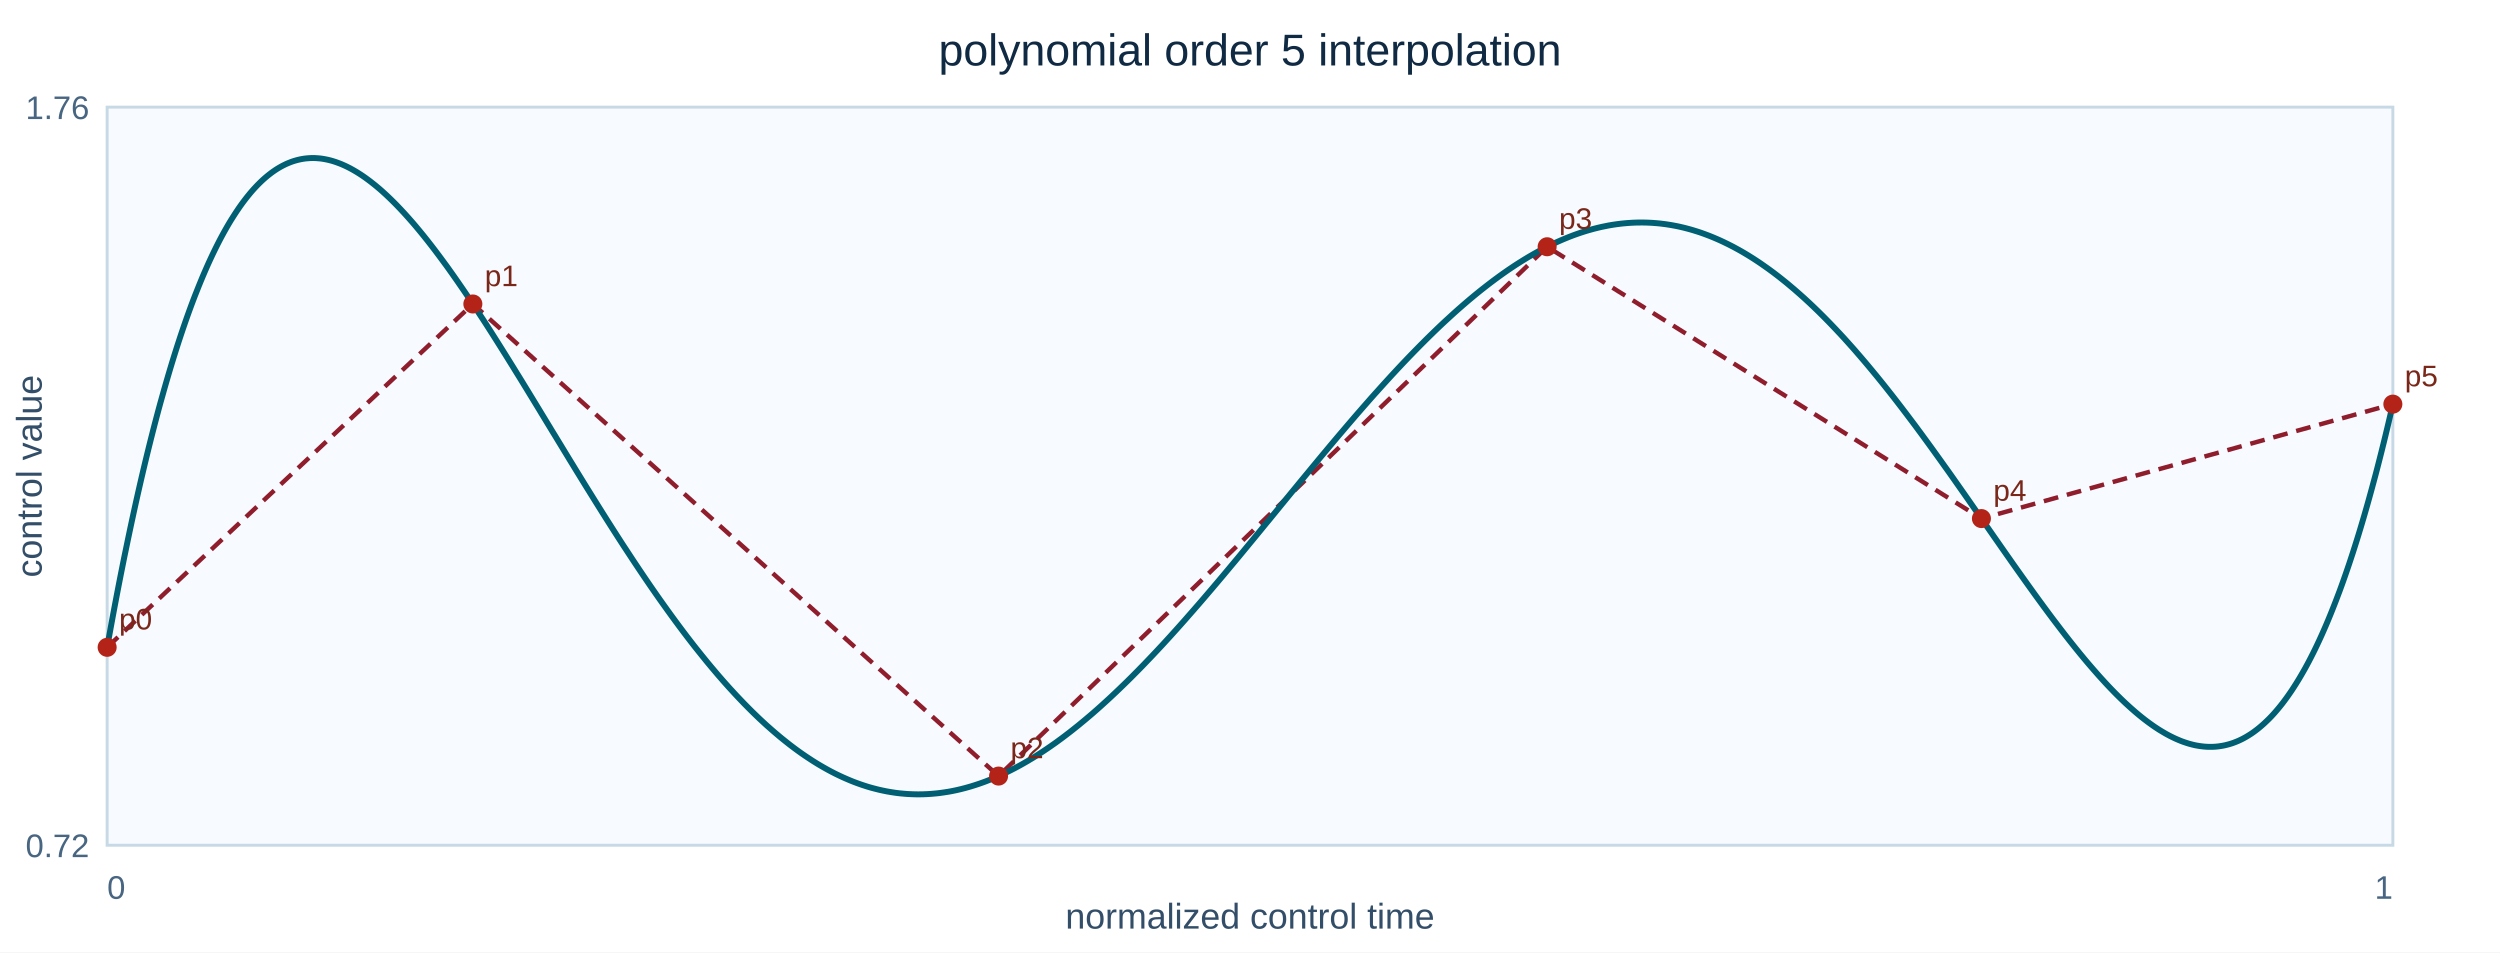
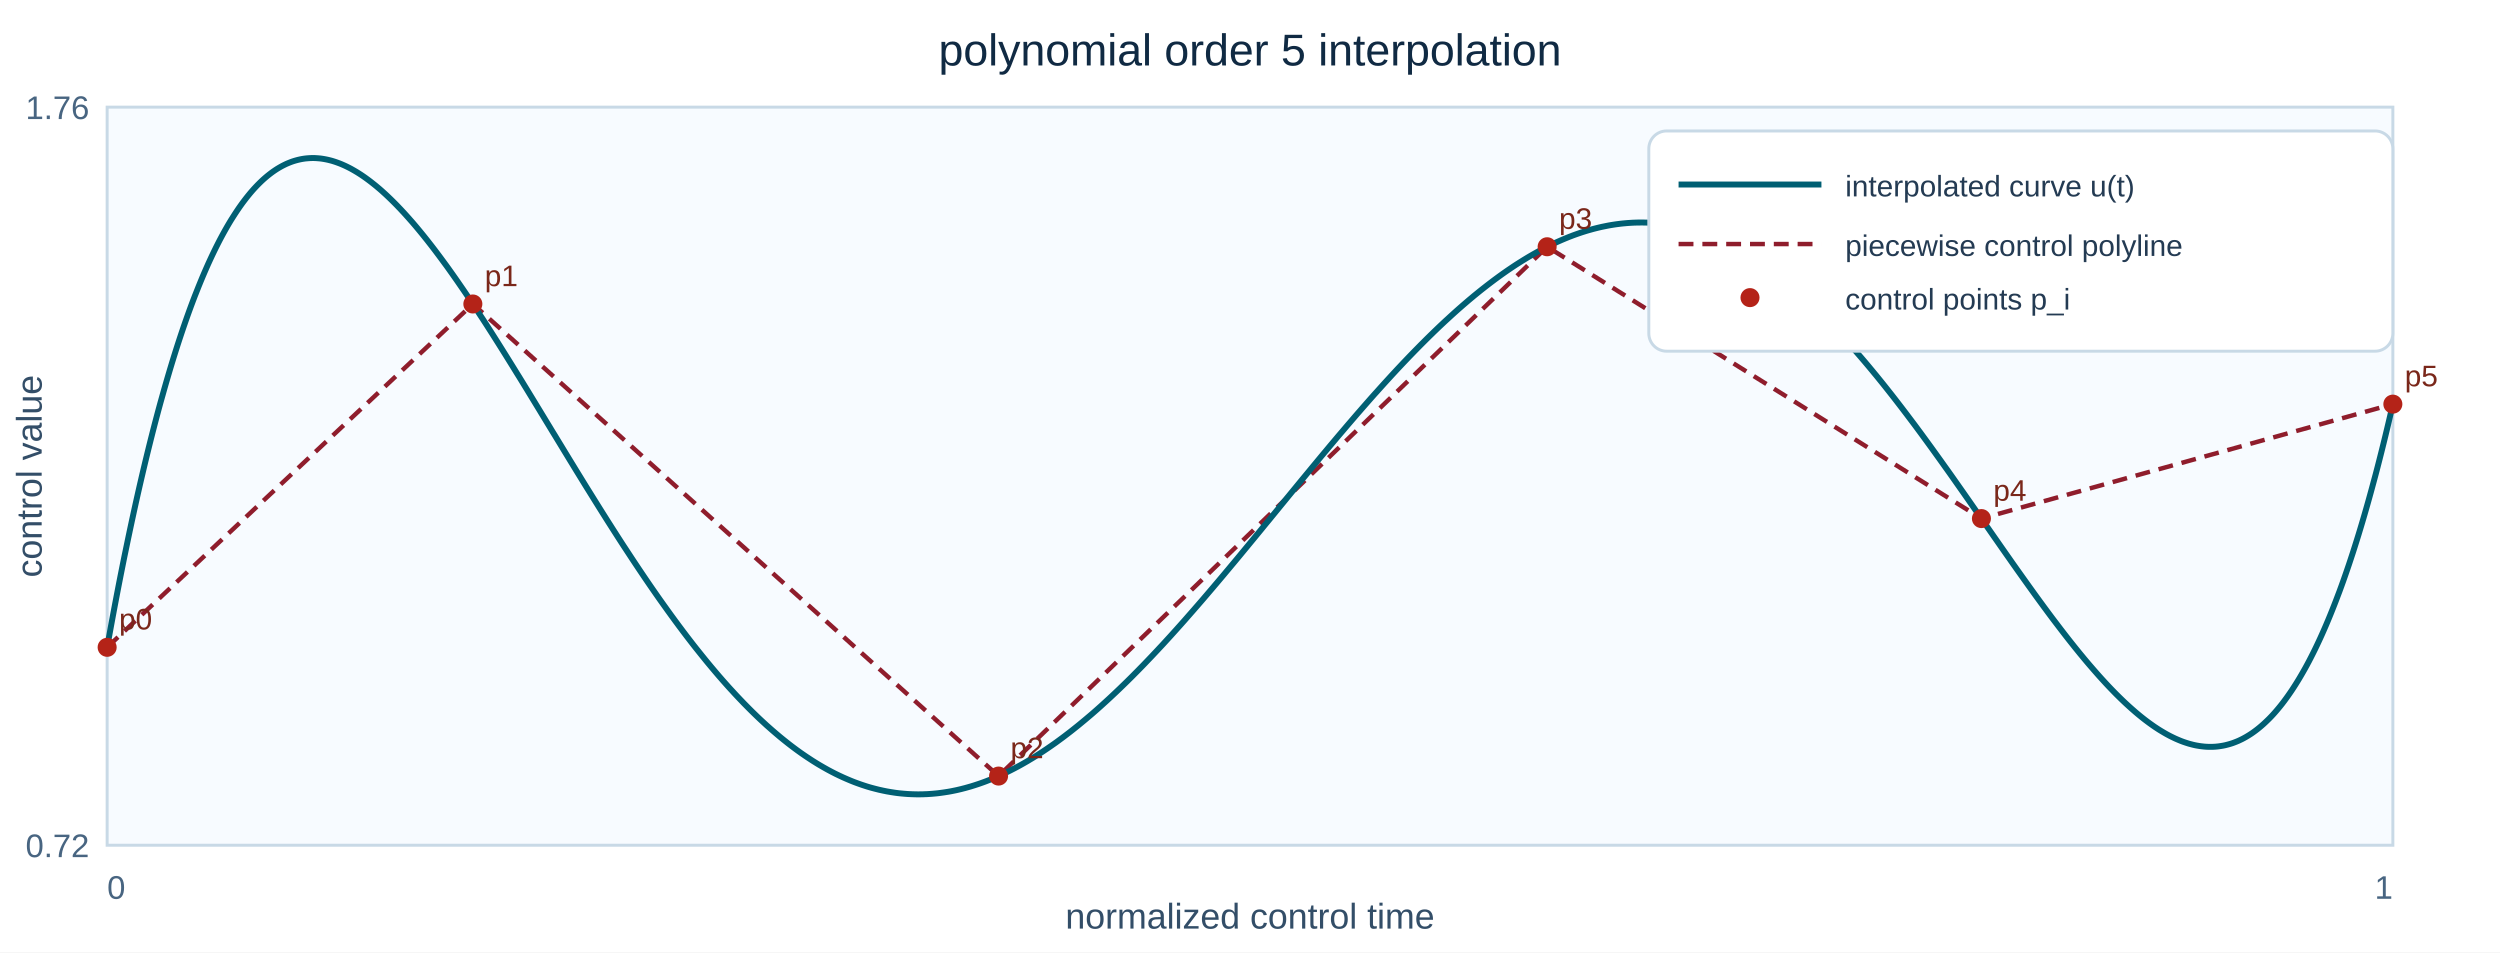
<svg xmlns="http://www.w3.org/2000/svg" width="840" height="320" viewBox="0 0 840 320">
  <rect x="0" y="0" width="840" height="320" fill="#ffffff" />
  <rect x="36" y="36" width="768" height="248" fill="#f7fbff" stroke="#c8d9e6" />
  <polyline fill="none" stroke="#8f1d2c" stroke-width="1.5" stroke-dasharray="5 3" points="36.00,217.50 158.88,102.14 335.52,260.76 519.84,82.91 665.76,174.24 804.00,135.79" />
  <polyline fill="none" stroke="#005f73" stroke-width="2" points="36.00,217.50 36.64,213.94 37.28,210.43 37.92,206.97 38.56,203.55 39.20,200.18 39.84,196.86 40.48,193.59 41.12,190.37 41.76,187.19 42.41,184.06 43.05,180.97 43.69,177.93 44.33,174.94 44.97,171.99 45.61,169.08 46.25,166.22 46.89,163.40 47.53,160.63 48.17,157.90 48.81,155.21 49.45,152.57 50.09,149.97 50.73,147.41 51.37,144.89 52.01,142.41 52.65,139.98 53.29,137.58 53.93,135.23 54.58,132.92 55.22,130.64 55.86,128.41 56.50,126.22 57.14,124.06 57.78,121.94 58.42,119.87 59.06,117.83 59.70,115.82 60.34,113.86 60.98,111.93 61.62,110.04 62.26,108.19 62.90,106.37 63.54,104.59 64.18,102.84 64.82,101.13 65.46,99.46 66.11,97.82 66.75,96.21 67.39,94.64 68.03,93.10 68.67,91.60 69.31,90.13 69.95,88.69 70.59,87.29 71.23,85.92 71.87,84.58 72.51,83.27 73.15,82.00 73.79,80.75 74.43,79.54 75.07,78.36 75.71,77.21 76.35,76.09 76.99,75.00 77.63,73.94 78.28,72.91 78.92,71.91 79.56,70.94 80.20,69.99 80.84,69.08 81.48,68.19 82.12,67.34 82.76,66.51 83.40,65.71 84.04,64.93 84.68,64.18 85.32,63.46 85.96,62.77 86.60,62.10 87.24,61.46 87.88,60.84 88.52,60.25 89.16,59.69 89.80,59.15 90.45,58.63 91.09,58.14 91.73,57.67 92.37,57.23 93.01,56.81 93.65,56.42 94.29,56.05 94.93,55.70 95.57,55.38 96.21,55.07 96.85,54.80 97.49,54.54 98.13,54.30 98.77,54.09 99.41,53.90 100.05,53.73 100.69,53.58 101.33,53.45 101.97,53.34 102.62,53.25 103.26,53.19 103.90,53.14 104.54,53.11 105.18,53.10 105.82,53.11 106.46,53.15 107.10,53.20 107.74,53.26 108.38,53.35 109.02,53.46 109.66,53.58 110.30,53.72 110.94,53.88 111.58,54.05 112.22,54.25 112.86,54.46 113.50,54.69 114.15,54.93 114.79,55.19 115.43,55.47 116.07,55.76 116.71,56.07 117.35,56.39 117.99,56.73 118.63,57.09 119.27,57.46 119.91,57.84 120.55,58.24 121.19,58.65 121.83,59.08 122.47,59.52 123.11,59.98 123.75,60.45 124.39,60.93 125.03,61.43 125.67,61.94 126.32,62.46 126.96,63.00 127.60,63.54 128.24,64.10 128.88,64.68 129.52,65.26 130.16,65.86 130.80,66.47 131.44,67.09 132.08,67.72 132.72,68.36 133.36,69.01 134.00,69.68 134.64,70.35 135.28,71.04 135.92,71.73 136.56,72.44 137.20,73.15 137.84,73.88 138.49,74.61 139.13,75.36 139.77,76.11 140.41,76.88 141.05,77.65 141.69,78.43 142.33,79.22 142.97,80.02 143.61,80.82 144.25,81.64 144.89,82.46 145.53,83.29 146.17,84.13 146.81,84.98 147.45,85.83 148.09,86.69 148.73,87.56 149.37,88.43 150.02,89.31 150.66,90.20 151.30,91.10 151.94,92.00 152.58,92.91 153.22,93.82 153.86,94.74 154.50,95.67 155.14,96.60 155.78,97.53 156.42,98.47 157.06,99.42 157.70,100.37 158.34,101.33 158.98,102.29 159.62,103.26 160.26,104.23 160.90,105.21 161.54,106.19 162.19,107.17 162.83,108.16 163.47,109.15 164.11,110.15 164.75,111.15 165.39,112.15 166.03,113.16 166.67,114.17 167.31,115.18 167.95,116.20 168.59,117.22 169.23,118.24 169.87,119.26 170.51,120.29 171.15,121.32 171.79,122.35 172.43,123.38 173.07,124.42 173.71,125.46 174.36,126.50 175.00,127.54 175.64,128.58 176.28,129.63 176.92,130.67 177.56,131.72 178.20,132.77 178.84,133.82 179.48,134.87 180.12,135.92 180.76,136.97 181.40,138.02 182.04,139.08 182.68,140.13 183.32,141.19 183.96,142.24 184.60,143.29 185.24,144.35 185.88,145.40 186.53,146.45 187.17,147.51 187.81,148.56 188.45,149.61 189.09,150.67 189.73,151.72 190.37,152.77 191.01,153.82 191.65,154.87 192.29,155.91 192.93,156.96 193.57,158.01 194.21,159.05 194.85,160.09 195.49,161.13 196.13,162.17 196.77,163.21 197.41,164.24 198.06,165.28 198.70,166.31 199.34,167.34 199.98,168.37 200.62,169.39 201.26,170.42 201.90,171.44 202.54,172.46 203.18,173.47 203.82,174.49 204.46,175.50 205.10,176.50 205.74,177.51 206.38,178.51 207.02,179.51 207.66,180.51 208.30,181.50 208.94,182.49 209.58,183.48 210.23,184.46 210.87,185.44 211.51,186.41 212.15,187.39 212.79,188.36 213.43,189.32 214.07,190.28 214.71,191.24 215.35,192.19 215.99,193.14 216.63,194.09 217.27,195.03 217.91,195.97 218.55,196.90 219.19,197.83 219.83,198.75 220.47,199.67 221.11,200.59 221.75,201.50 222.40,202.41 223.04,203.31 223.68,204.20 224.32,205.10 224.96,205.98 225.60,206.87 226.24,207.74 226.88,208.62 227.52,209.48 228.16,210.35 228.80,211.20 229.44,212.06 230.08,212.90 230.72,213.75 231.36,214.58 232.00,215.41 232.64,216.24 233.28,217.06 233.92,217.87 234.57,218.68 235.21,219.48 235.85,220.28 236.49,221.07 237.13,221.86 237.77,222.64 238.41,223.41 239.05,224.18 239.69,224.94 240.33,225.70 240.97,226.45 241.61,227.20 242.25,227.93 242.89,228.67 243.53,229.39 244.17,230.11 244.81,230.83 245.45,231.53 246.10,232.23 246.74,232.93 247.38,233.62 248.02,234.30 248.66,234.97 249.30,235.64 249.94,236.31 250.58,236.96 251.22,237.61 251.86,238.25 252.50,238.89 253.14,239.52 253.78,240.14 254.42,240.76 255.06,241.37 255.70,241.97 256.34,242.56 256.98,243.15 257.62,243.74 258.27,244.31 258.91,244.88 259.55,245.44 260.19,245.99 260.83,246.54 261.47,247.08 262.11,247.62 262.75,248.14 263.39,248.66 264.03,249.17 264.67,249.68 265.31,250.18 265.95,250.67 266.59,251.15 267.23,251.63 267.87,252.10 268.51,252.56 269.15,253.02 269.79,253.46 270.44,253.91 271.08,254.34 271.72,254.76 272.36,255.18 273.00,255.60 273.64,256.00 274.28,256.40 274.92,256.79 275.56,257.17 276.20,257.54 276.84,257.91 277.48,258.27 278.12,258.63 278.76,258.97 279.40,259.31 280.04,259.64 280.68,259.97 281.32,260.28 281.96,260.59 282.61,260.89 283.25,261.19 283.89,261.47 284.53,261.75 285.17,262.02 285.81,262.29 286.45,262.55 287.09,262.80 287.73,263.04 288.37,263.27 289.01,263.50 289.65,263.72 290.29,263.93 290.93,264.14 291.57,264.34 292.21,264.53 292.85,264.71 293.49,264.88 294.14,265.05 294.78,265.21 295.42,265.37 296.06,265.51 296.70,265.65 297.34,265.78 297.98,265.91 298.62,266.02 299.26,266.13 299.90,266.23 300.54,266.33 301.18,266.42 301.82,266.50 302.46,266.57 303.10,266.63 303.74,266.69 304.38,266.74 305.02,266.79 305.66,266.82 306.31,266.85 306.95,266.87 307.59,266.89 308.23,266.90 308.87,266.90 309.51,266.89 310.15,266.88 310.79,266.85 311.43,266.83 312.07,266.79 312.71,266.75 313.35,266.70 313.99,266.64 314.63,266.58 315.27,266.51 315.91,266.43 316.55,266.34 317.19,266.25 317.83,266.15 318.48,266.05 319.12,265.94 319.76,265.82 320.40,265.69 321.04,265.56 321.68,265.42 322.32,265.27 322.96,265.12 323.60,264.95 324.24,264.79 324.88,264.61 325.52,264.43 326.16,264.25 326.80,264.05 327.44,263.85 328.08,263.64 328.72,263.43 329.36,263.21 330.01,262.98 330.65,262.75 331.29,262.51 331.93,262.26 332.57,262.01 333.21,261.75 333.85,261.49 334.49,261.21 335.13,260.93 335.77,260.65 336.41,260.36 337.05,260.06 337.69,259.76 338.33,259.45 338.97,259.13 339.61,258.81 340.25,258.48 340.89,258.15 341.53,257.81 342.18,257.46 342.82,257.11 343.46,256.75 344.10,256.39 344.74,256.02 345.38,255.65 346.02,255.26 346.66,254.88 347.30,254.49 347.94,254.09 348.58,253.68 349.22,253.27 349.86,252.86 350.50,252.44 351.14,252.01 351.78,251.58 352.42,251.14 353.06,250.70 353.70,250.25 354.35,249.80 354.99,249.34 355.63,248.87 356.27,248.40 356.91,247.93 357.55,247.45 358.19,246.96 358.83,246.47 359.47,245.98 360.11,245.48 360.75,244.97 361.39,244.46 362.03,243.95 362.67,243.43 363.31,242.90 363.95,242.37 364.59,241.84 365.23,241.30 365.87,240.76 366.52,240.21 367.16,239.66 367.80,239.10 368.44,238.54 369.08,237.97 369.72,237.40 370.36,236.82 371.00,236.24 371.64,235.66 372.28,235.07 372.92,234.48 373.56,233.88 374.20,233.28 374.84,232.68 375.48,232.07 376.12,231.46 376.76,230.84 377.40,230.22 378.05,229.59 378.69,228.97 379.33,228.33 379.97,227.70 380.61,227.06 381.25,226.41 381.89,225.77 382.53,225.12 383.17,224.46 383.81,223.81 384.45,223.15 385.09,222.48 385.73,221.81 386.37,221.14 387.01,220.47 387.65,219.79 388.29,219.11 388.93,218.43 389.57,217.74 390.22,217.05 390.86,216.36 391.50,215.66 392.14,214.96 392.78,214.26 393.42,213.56 394.06,212.85 394.70,212.14 395.34,211.43 395.98,210.71 396.62,210.00 397.26,209.28 397.90,208.56 398.54,207.83 399.18,207.10 399.82,206.37 400.46,205.64 401.10,204.91 401.74,204.17 402.39,203.43 403.03,202.69 403.67,201.95 404.31,201.21 404.95,200.46 405.59,199.71 406.23,198.96 406.87,198.21 407.51,197.46 408.15,196.70 408.79,195.95 409.43,195.19 410.07,194.43 410.71,193.67 411.35,192.91 411.99,192.14 412.63,191.38 413.27,190.61 413.91,189.84 414.56,189.07 415.20,188.30 415.84,187.53 416.48,186.76 417.12,185.98 417.76,185.21 418.40,184.43 419.04,183.66 419.68,182.88 420.32,182.10 420.96,181.33 421.60,180.55 422.24,179.77 422.88,178.99 423.52,178.21 424.16,177.43 424.80,176.64 425.44,175.86 426.09,175.08 426.73,174.30 427.37,173.51 428.01,172.73 428.65,171.95 429.29,171.17 429.93,170.38 430.57,169.60 431.21,168.82 431.85,168.04 432.49,167.25 433.13,166.47 433.77,165.69 434.41,164.91 435.05,164.13 435.69,163.35 436.33,162.57 436.97,161.79 437.61,161.01 438.26,160.23 438.90,159.45 439.54,158.68 440.18,157.90 440.82,157.12 441.46,156.35 442.10,155.58 442.74,154.80 443.38,154.03 444.02,153.26 444.66,152.49 445.30,151.73 445.94,150.96 446.58,150.19 447.22,149.43 447.86,148.67 448.50,147.91 449.14,147.15 449.78,146.39 450.43,145.63 451.07,144.88 451.71,144.13 452.35,143.37 452.99,142.62 453.63,141.88 454.27,141.13 454.91,140.39 455.55,139.64 456.19,138.90 456.83,138.17 457.47,137.43 458.11,136.70 458.75,135.97 459.39,135.24 460.03,134.51 460.67,133.78 461.31,133.06 461.95,132.34 462.60,131.63 463.24,130.91 463.88,130.20 464.52,129.49 465.16,128.78 465.80,128.08 466.44,127.38 467.08,126.68 467.72,125.98 468.36,125.29 469.00,124.60 469.64,123.91 470.28,123.23 470.92,122.55 471.56,121.87 472.20,121.20 472.84,120.53 473.48,119.86 474.13,119.19 474.77,118.53 475.41,117.87 476.05,117.22 476.69,116.57 477.33,115.92 477.97,115.28 478.61,114.64 479.25,114.00 479.89,113.37 480.53,112.74 481.17,112.12 481.81,111.49 482.45,110.88 483.09,110.26 483.73,109.65 484.37,109.05 485.01,108.45 485.65,107.85 486.30,107.26 486.94,106.67 487.58,106.08 488.22,105.50 488.86,104.92 489.50,104.35 490.14,103.78 490.78,103.22 491.42,102.66 492.06,102.11 492.70,101.56 493.34,101.01 493.98,100.47 494.62,99.94 495.26,99.40 495.90,98.88 496.54,98.36 497.18,97.84 497.82,97.33 498.47,96.82 499.11,96.32 499.75,95.82 500.39,95.33 501.03,94.84 501.67,94.36 502.31,93.88 502.95,93.41 503.59,92.94 504.23,92.48 504.87,92.02 505.51,91.57 506.15,91.12 506.79,90.68 507.43,90.25 508.07,89.82 508.71,89.39 509.35,88.97 509.99,88.56 510.64,88.15 511.28,87.75 511.92,87.35 512.56,86.96 513.20,86.57 513.84,86.19 514.48,85.82 515.12,85.45 515.76,85.09 516.40,84.73 517.04,84.38 517.68,84.03 518.32,83.69 518.96,83.36 519.60,83.03 520.24,82.71 520.88,82.39 521.52,82.09 522.17,81.78 522.81,81.48 523.45,81.19 524.09,80.91 524.73,80.63 525.37,80.36 526.01,80.09 526.65,79.83 527.29,79.57 527.93,79.33 528.57,79.08 529.21,78.85 529.85,78.62 530.49,78.40 531.13,78.18 531.77,77.97 532.41,77.77 533.05,77.57 533.69,77.38 534.34,77.20 534.98,77.02 535.62,76.85 536.26,76.69 536.90,76.53 537.54,76.38 538.18,76.23 538.82,76.10 539.46,75.97 540.10,75.84 540.74,75.72 541.38,75.61 542.02,75.51 542.66,75.41 543.30,75.32 543.94,75.24 544.58,75.16 545.22,75.09 545.86,75.03 546.51,74.97 547.15,74.92 547.79,74.88 548.43,74.84 549.07,74.81 549.71,74.79 550.35,74.77 550.99,74.77 551.63,74.76 552.27,74.77 552.91,74.78 553.55,74.80 554.19,74.83 554.83,74.86 555.47,74.90 556.11,74.95 556.75,75.00 557.39,75.06 558.04,75.13 558.68,75.21 559.32,75.29 559.96,75.38 560.60,75.48 561.24,75.58 561.88,75.69 562.52,75.81 563.16,75.93 563.80,76.06 564.44,76.20 565.08,76.35 565.72,76.50 566.36,76.66 567.00,76.83 567.64,77.00 568.28,77.18 568.92,77.37 569.56,77.57 570.21,77.77 570.85,77.98 571.49,78.19 572.13,78.42 572.77,78.65 573.41,78.89 574.05,79.13 574.69,79.38 575.33,79.64 575.97,79.91 576.61,80.18 577.25,80.46 577.89,80.74 578.53,81.04 579.17,81.34 579.81,81.65 580.45,81.96 581.09,82.28 581.73,82.61 582.38,82.94 583.02,83.29 583.66,83.64 584.30,83.99 584.94,84.35 585.58,84.72 586.22,85.10 586.86,85.48 587.50,85.87 588.14,86.27 588.78,86.67 589.42,87.08 590.06,87.50 590.70,87.92 591.34,88.35 591.98,88.79 592.62,89.24 593.26,89.69 593.90,90.14 594.55,90.61 595.19,91.08 595.83,91.55 596.47,92.04 597.11,92.53 597.75,93.02 598.39,93.53 599.03,94.04 599.67,94.55 600.31,95.07 600.95,95.60 601.59,96.14 602.23,96.68 602.87,97.22 603.51,97.78 604.15,98.34 604.79,98.90 605.43,99.48 606.08,100.05 606.72,100.64 607.36,101.23 608.00,101.82 608.64,102.43 609.28,103.03 609.92,103.65 610.56,104.27 611.20,104.89 611.84,105.53 612.48,106.16 613.12,106.81 613.76,107.46 614.40,108.11 615.04,108.77 615.68,109.44 616.32,110.11 616.96,110.78 617.60,111.47 618.25,112.15 618.89,112.85 619.53,113.54 620.17,114.25 620.81,114.96 621.45,115.67 622.09,116.39 622.73,117.11 623.37,117.84 624.01,118.58 624.65,119.32 625.29,120.06 625.93,120.81 626.57,121.56 627.21,122.32 627.85,123.08 628.49,123.85 629.13,124.62 629.77,125.40 630.42,126.18 631.06,126.97 631.70,127.76 632.34,128.55 632.98,129.35 633.62,130.15 634.26,130.96 634.90,131.77 635.54,132.58 636.18,133.40 636.82,134.22 637.46,135.05 638.10,135.88 638.74,136.71 639.38,137.55 640.02,138.39 640.66,139.23 641.30,140.08 641.94,140.93 642.59,141.79 643.23,142.64 643.87,143.50 644.51,144.37 645.15,145.23 645.79,146.10 646.43,146.98 647.07,147.85 647.71,148.73 648.35,149.61 648.99,150.49 649.63,151.38 650.27,152.27 650.91,153.16 651.55,154.05 652.19,154.94 652.83,155.84 653.47,156.74 654.12,157.64 654.76,158.54 655.40,159.44 656.04,160.35 656.68,161.26 657.32,162.17 657.96,163.08 658.60,163.99 659.24,164.90 659.88,165.81 660.52,166.73 661.16,167.64 661.80,168.56 662.44,169.48 663.08,170.40 663.72,171.32 664.36,172.24 665.00,173.15 665.64,174.07 666.29,175.00 666.93,175.92 667.57,176.84 668.21,177.76 668.85,178.68 669.49,179.60 670.13,180.52 670.77,181.43 671.41,182.35 672.05,183.27 672.69,184.19 673.33,185.10 673.97,186.02 674.61,186.93 675.25,187.84 675.89,188.76 676.53,189.67 677.17,190.57 677.81,191.48 678.46,192.39 679.10,193.29 679.74,194.19 680.38,195.09 681.02,195.98 681.66,196.88 682.30,197.77 682.94,198.66 683.58,199.55 684.22,200.43 684.86,201.31 685.50,202.19 686.14,203.06 686.78,203.94 687.42,204.80 688.06,205.67 688.70,206.53 689.34,207.39 689.98,208.24 690.63,209.09 691.27,209.93 691.91,210.77 692.55,211.61 693.19,212.44 693.83,213.27 694.47,214.09 695.11,214.91 695.75,215.72 696.39,216.52 697.03,217.33 697.67,218.12 698.31,218.91 698.95,219.70 699.59,220.47 700.23,221.25 700.87,222.01 701.51,222.77 702.16,223.53 702.80,224.27 703.44,225.01 704.08,225.74 704.72,226.47 705.36,227.19 706.00,227.90 706.64,228.60 707.28,229.30 707.92,229.99 708.56,230.67 709.20,231.34 709.84,232.00 710.48,232.66 711.12,233.31 711.76,233.94 712.40,234.57 713.04,235.19 713.68,235.80 714.33,236.41 714.97,237.00 715.61,237.58 716.25,238.15 716.89,238.71 717.53,239.27 718.17,239.81 718.81,240.34 719.45,240.86 720.09,241.37 720.73,241.87 721.37,242.35 722.01,242.83 722.65,243.29 723.29,243.74 723.93,244.19 724.57,244.61 725.21,245.03 725.85,245.43 726.50,245.82 727.14,246.20 727.78,246.57 728.42,246.92 729.06,247.26 729.70,247.58 730.34,247.89 730.98,248.19 731.62,248.47 732.26,248.74 732.90,249.00 733.54,249.24 734.18,249.46 734.82,249.67 735.46,249.87 736.10,250.04 736.74,250.21 737.38,250.36 738.03,250.49 738.67,250.60 739.31,250.70 739.95,250.78 740.59,250.85 741.23,250.90 741.87,250.93 742.51,250.94 743.15,250.94 743.79,250.92 744.43,250.88 745.07,250.82 745.71,250.74 746.35,250.64 746.99,250.53 747.63,250.40 748.27,250.24 748.91,250.07 749.55,249.88 750.20,249.67 750.84,249.43 751.48,249.18 752.12,248.91 752.76,248.61 753.40,248.30 754.04,247.96 754.68,247.60 755.32,247.22 755.96,246.82 756.60,246.40 757.24,245.95 757.88,245.48 758.52,244.99 759.16,244.47 759.80,243.93 760.44,243.37 761.08,242.78 761.72,242.17 762.37,241.54 763.01,240.88 763.65,240.20 764.29,239.49 764.93,238.75 765.57,237.99 766.21,237.21 766.85,236.40 767.49,235.56 768.13,234.69 768.77,233.80 769.41,232.88 770.05,231.94 770.69,230.96 771.33,229.96 771.97,228.93 772.61,227.88 773.25,226.79 773.89,225.68 774.54,224.53 775.18,223.36 775.82,222.16 776.46,220.92 777.10,219.66 777.74,218.37 778.38,217.05 779.02,215.69 779.66,214.31 780.30,212.89 780.94,211.44 781.58,209.96 782.22,208.45 782.86,206.90 783.50,205.32 784.14,203.71 784.78,202.07 785.42,200.39 786.07,198.68 786.71,196.93 787.35,195.15 787.99,193.33 788.63,191.48 789.27,189.60 789.91,187.67 790.55,185.72 791.19,183.72 791.83,181.69 792.47,179.63 793.11,177.52 793.75,175.38 794.39,173.20 795.03,170.98 795.67,168.73 796.31,166.43 796.95,164.10 797.59,161.73 798.24,159.32 798.88,156.87 799.52,154.37 800.16,151.84 800.80,149.27 801.44,146.66 802.08,144.00 802.72,141.31 803.36,138.57 804.00,135.79" />
  <circle cx="36.00" cy="217.50" r="3.2" fill="#b42318" />
  <text x="40.00" y="211.50" font-family="Arial, Helvetica, sans-serif" font-size="10" fill="#7a271a">p0</text>
  <circle cx="158.88" cy="102.14" r="3.2" fill="#b42318" />
  <text x="162.88" y="96.14" font-family="Arial, Helvetica, sans-serif" font-size="10" fill="#7a271a">p1</text>
  <circle cx="335.52" cy="260.76" r="3.2" fill="#b42318" />
  <text x="339.52" y="254.76" font-family="Arial, Helvetica, sans-serif" font-size="10" fill="#7a271a">p2</text>
  <circle cx="519.84" cy="82.91" r="3.2" fill="#b42318" />
  <text x="523.84" y="76.91" font-family="Arial, Helvetica, sans-serif" font-size="10" fill="#7a271a">p3</text>
  <circle cx="665.76" cy="174.24" r="3.2" fill="#b42318" />
  <text x="669.76" y="168.24" font-family="Arial, Helvetica, sans-serif" font-size="10" fill="#7a271a">p4</text>
  <circle cx="804.00" cy="135.79" r="3.2" fill="#b42318" />
  <text x="808.00" y="129.79" font-family="Arial, Helvetica, sans-serif" font-size="10" fill="#7a271a">p5</text>
+   <rect x="554" y="44" width="250" height="74" rx="6" ry="6" fill="#ffffff" stroke="#c8d9e6" />
+   <line x1="564" y1="62" x2="612" y2="62" stroke="#005f73" stroke-width="2" />
+   <text x="620" y="66" font-family="Arial, Helvetica, sans-serif" font-size="10" fill="#243b53">interpolated curve u(t)</text>
+   <line x1="564" y1="82" x2="612" y2="82" stroke="#8f1d2c" stroke-width="1.5" stroke-dasharray="5 3" />
+   <text x="620" y="86" font-family="Arial, Helvetica, sans-serif" font-size="10" fill="#243b53">piecewise control polyline</text>
+   <circle cx="588" cy="100" r="3.2" fill="#b42318" />
+   <text x="620" y="104" font-family="Arial, Helvetica, sans-serif" font-size="10" fill="#243b53">control points p_i</text>
  <text x="420.0" y="22" text-anchor="middle" font-family="Arial, Helvetica, sans-serif" font-size="15" fill="#102a43">polynomial order 5 interpolation</text>
  <text x="420.0" y="312" text-anchor="middle" font-family="Arial, Helvetica, sans-serif" font-size="12" fill="#334e68">normalized control time</text>
  <text x="14" y="160.0" transform="rotate(-90 14,160.0)" text-anchor="middle" font-family="Arial, Helvetica, sans-serif" font-size="12" fill="#334e68">control value</text>
  <text x="36" y="302" font-family="Arial, Helvetica, sans-serif" font-size="11" fill="#486581">0</text>
  <text x="804" y="302" text-anchor="end" font-family="Arial, Helvetica, sans-serif" font-size="11" fill="#486581">1</text>
  <text x="30" y="40" text-anchor="end" font-family="Arial, Helvetica, sans-serif" font-size="11" fill="#486581">1.76</text>
  <text x="30" y="288" text-anchor="end" font-family="Arial, Helvetica, sans-serif" font-size="11" fill="#486581">0.72</text>
</svg>
